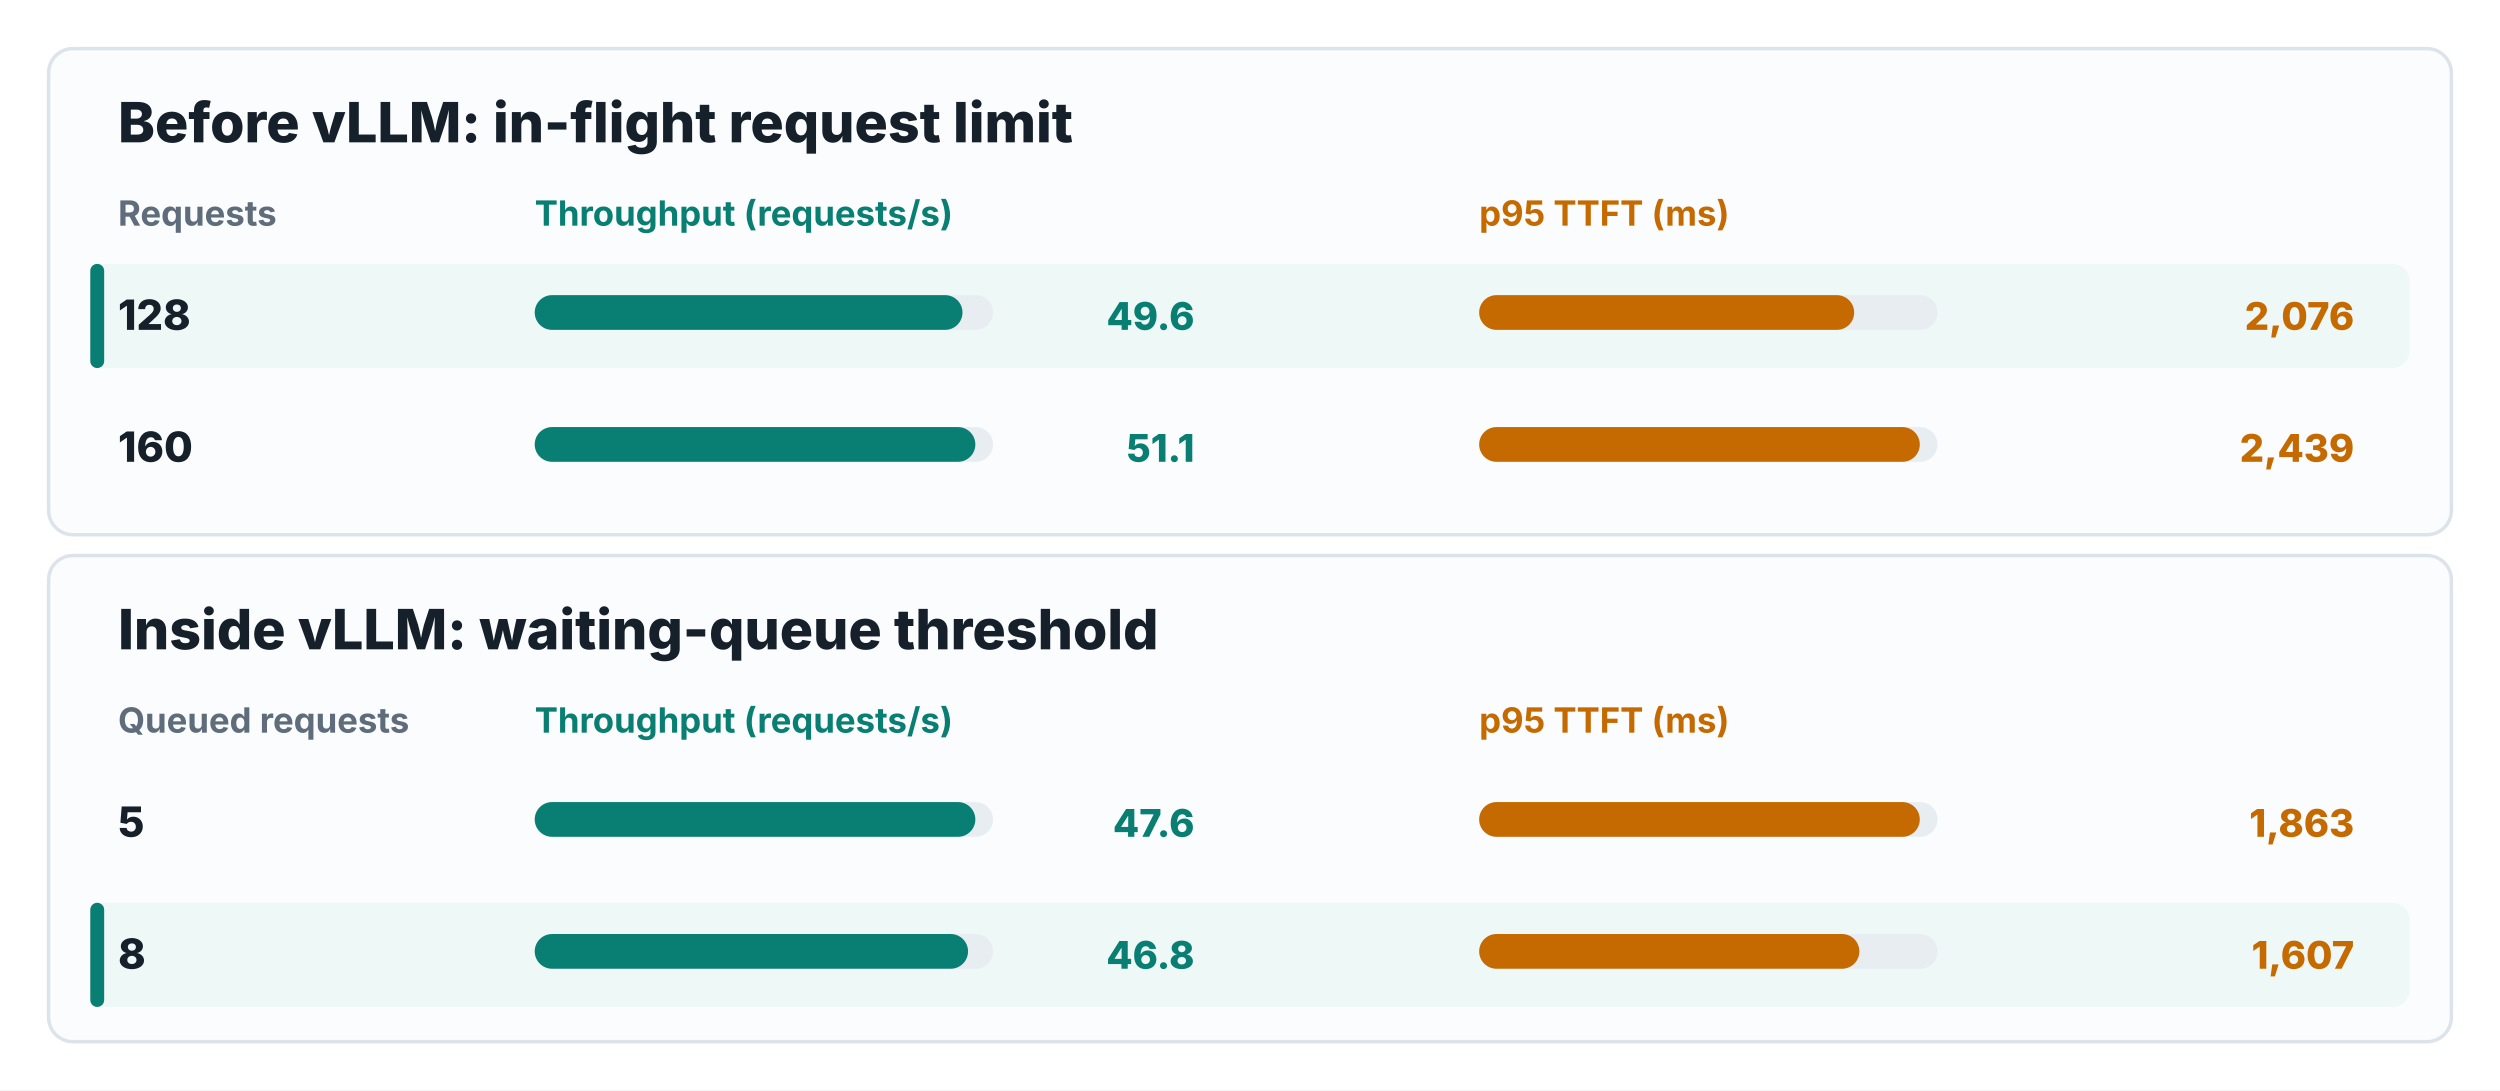
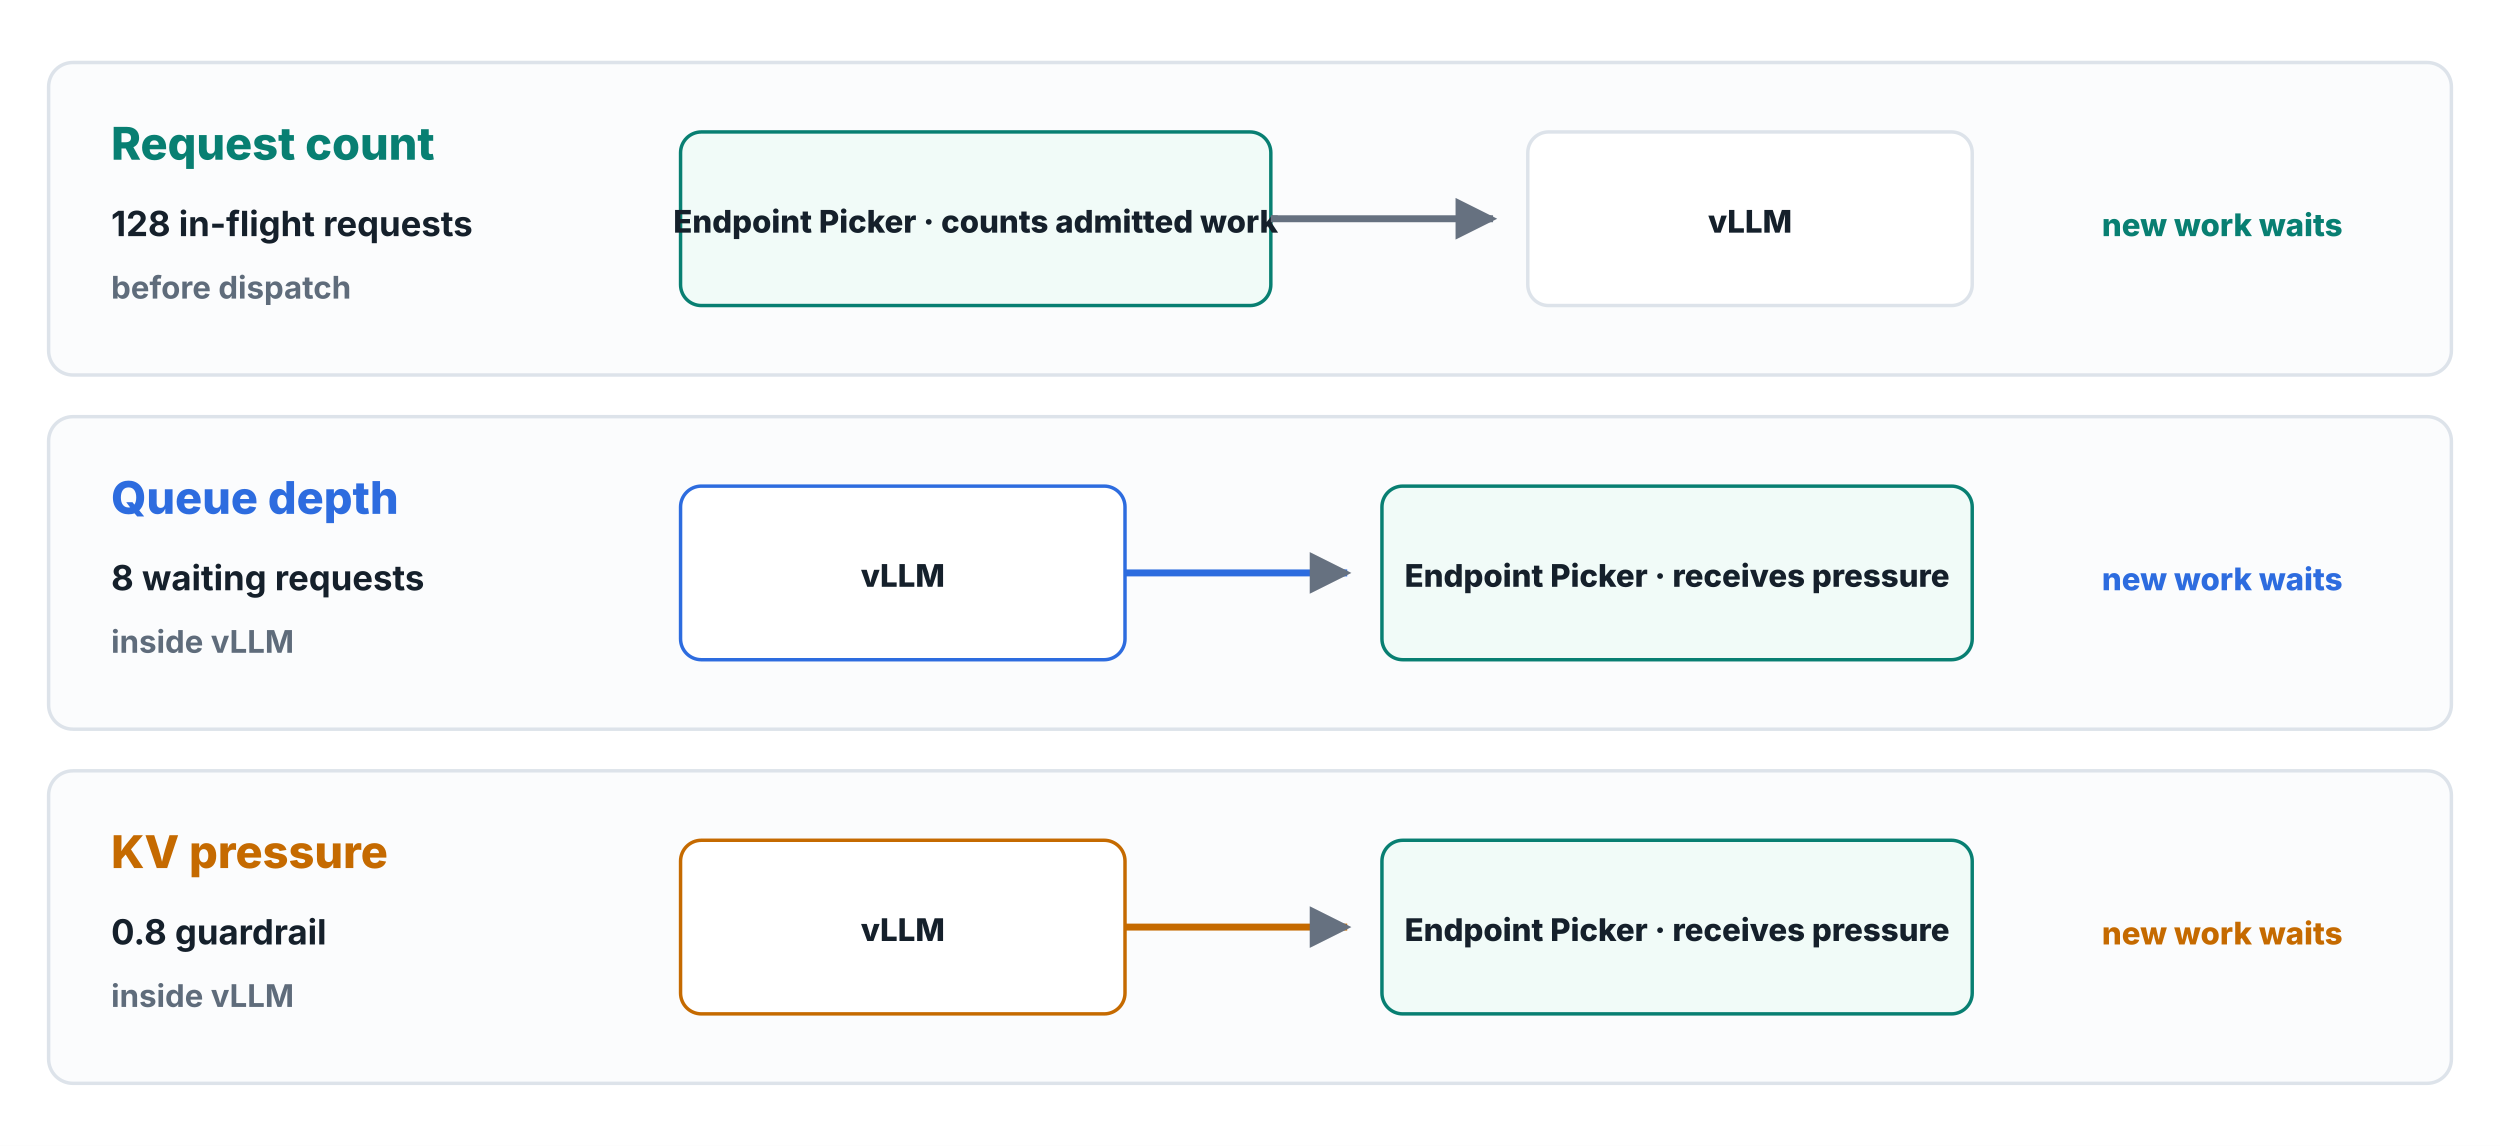
- <svg xmlns="http://www.w3.org/2000/svg" width="720" height="314" viewBox="0 0 720 314" role="img" aria-label="Endpoint Picker calibration compares in-flight request limits of 128 and 160 and vLLM waiting-queue thresholds of 5 and 8.">
+ <svg xmlns="http://www.w3.org/2000/svg" width="720" height="330" viewBox="0 0 720 330" role="img" aria-label="Request count is measured in the Endpoint Picker before dispatch. Queue depth and KV-cache pressure are measured inside vLLM and signal pressure after dispatch.">
  <style>text{font-family:system-ui,-apple-system,sans-serif}</style>
-   <rect width="720" height="314" fill="#ffffff" />
-   <rect x="14" y="14" width="692" height="140" rx="7" fill="#fbfcfd" stroke="#dde3ea" />
-   <text x="34.0" y="41.0" fill="#15202b" font-size="16" font-weight="800" text-anchor="start">Before vLLM: in-flight request limit</text>
-   <text x="34.0" y="65.0" fill="#5f6c7b" font-size="10" font-weight="750" text-anchor="start">Requests</text>
-   <text x="154.0" y="65.0" fill="#087f72" font-size="10" font-weight="750" text-anchor="start">Throughput (requests/s)</text>
-   <text x="426.0" y="65.0" fill="#c56a00" font-size="10" font-weight="750" text-anchor="start">p95 TTFT (ms)</text>
-   <rect x="26" y="76" width="668" height="30" rx="5" fill="#eef8f6" />
-   <rect x="26" y="76" width="4" height="30" rx="2" fill="#087f72" />
-   <text x="34.0" y="95.0" fill="#15202b" font-size="12" font-weight="760" text-anchor="start">128</text>
-   <rect x="154" y="85" width="132" height="10" rx="5" fill="#e8edf1" />
-   <rect x="154" y="85" width="123.2" height="10" rx="5" fill="#087f72" />
-   <text x="344.0" y="95.0" fill="#087f72" font-size="11" font-weight="800" text-anchor="end">49.6</text>
-   <rect x="426" y="85" width="132" height="10" rx="5" fill="#e8edf1" />
-   <rect x="426" y="85" width="108.0" height="10" rx="5" fill="#c56a00" />
-   <text x="678.0" y="95.0" fill="#c56a00" font-size="11" font-weight="800" text-anchor="end">2,076</text>
-   <text x="34.0" y="133.0" fill="#15202b" font-size="12" font-weight="760" text-anchor="start">160</text>
-   <rect x="154" y="123" width="132" height="10" rx="5" fill="#e8edf1" />
-   <rect x="154" y="123" width="126.9" height="10" rx="5" fill="#087f72" />
-   <text x="344.0" y="133.0" fill="#087f72" font-size="11" font-weight="800" text-anchor="end">51.1</text>
-   <rect x="426" y="123" width="132" height="10" rx="5" fill="#e8edf1" />
-   <rect x="426" y="123" width="126.9" height="10" rx="5" fill="#c56a00" />
-   <text x="678.0" y="133.0" fill="#c56a00" font-size="11" font-weight="800" text-anchor="end">2,439</text>
-   <rect x="14" y="160" width="692" height="140" rx="7" fill="#fbfcfd" stroke="#dde3ea" />
-   <text x="34.0" y="187.0" fill="#15202b" font-size="16" font-weight="800" text-anchor="start">Inside vLLM: waiting-queue threshold</text>
-   <text x="34.0" y="211.0" fill="#5f6c7b" font-size="10" font-weight="750" text-anchor="start">Queued requests</text>
-   <text x="154.0" y="211.0" fill="#087f72" font-size="10" font-weight="750" text-anchor="start">Throughput (requests/s)</text>
-   <text x="426.0" y="211.0" fill="#c56a00" font-size="10" font-weight="750" text-anchor="start">p95 TTFT (ms)</text>
-   <text x="34.0" y="241.0" fill="#15202b" font-size="12" font-weight="760" text-anchor="start">5</text>
-   <rect x="154" y="231" width="132" height="10" rx="5" fill="#e8edf1" />
-   <rect x="154" y="231" width="126.9" height="10" rx="5" fill="#087f72" />
-   <text x="344.0" y="241.0" fill="#087f72" font-size="11" font-weight="800" text-anchor="end">47.6</text>
-   <rect x="426" y="231" width="132" height="10" rx="5" fill="#e8edf1" />
-   <rect x="426" y="231" width="126.9" height="10" rx="5" fill="#c56a00" />
-   <text x="678.0" y="241.0" fill="#c56a00" font-size="11" font-weight="800" text-anchor="end">1,863</text>
-   <rect x="26" y="260" width="668" height="30" rx="5" fill="#eef8f6" />
-   <rect x="26" y="260" width="4" height="30" rx="2" fill="#087f72" />
-   <text x="34.0" y="279.0" fill="#15202b" font-size="12" font-weight="760" text-anchor="start">8</text>
-   <rect x="154" y="269" width="132" height="10" rx="5" fill="#e8edf1" />
-   <rect x="154" y="269" width="124.8" height="10" rx="5" fill="#087f72" />
-   <text x="344.0" y="279.0" fill="#087f72" font-size="11" font-weight="800" text-anchor="end">46.8</text>
-   <rect x="426" y="269" width="132" height="10" rx="5" fill="#e8edf1" />
-   <rect x="426" y="269" width="109.5" height="10" rx="5" fill="#c56a00" />
-   <text x="678.0" y="279.0" fill="#c56a00" font-size="11" font-weight="800" text-anchor="end">1,607</text>
+   <rect width="720" height="330" fill="#ffffff" />
+   <defs>
+     <marker id="signal-arrow" viewBox="0 0 10 10" refX="9" refY="5" markerWidth="6" markerHeight="6" orient="auto">
+       <path d="M0 0L10 5L0 10Z" fill="#667180" />
+     </marker>
+   </defs>
+   <rect x="14" y="18" width="692" height="90" rx="7" fill="#fbfcfd" stroke="#dde3ea" />
+   <text x="32.0" y="46.0" fill="#087f72" font-size="13" font-weight="800" text-anchor="start">Request count</text>
+   <text x="32.0" y="68.0" fill="#15202b" font-size="10" font-weight="750" text-anchor="start">128 in-flight requests</text>
+   <text x="32.0" y="86.0" fill="#5f6c7b" font-size="9" font-weight="650" text-anchor="start">before dispatch</text>
+   <rect x="196" y="38" width="170" height="50" rx="6" fill="#f1fbf8" stroke="#087f72" />
+   <text x="281.0" y="67.0" fill="#15202b" font-size="9" font-weight="780" text-anchor="middle">Endpoint Picker · counts admitted work</text>
+   <path d="M366 63 H430" stroke="#667180" stroke-width="2" marker-end="url(#signal-arrow)" />
+   <rect x="440" y="38" width="128" height="50" rx="6" fill="#ffffff" stroke="#dde3ea" />
+   <text x="504.0" y="67.0" fill="#15202b" font-size="9" font-weight="780" text-anchor="middle">vLLM</text>
+   <text x="640.0" y="68.0" fill="#087f72" font-size="9" font-weight="760" text-anchor="middle">new work waits</text>
+   <rect x="14" y="120" width="692" height="90" rx="7" fill="#fbfcfd" stroke="#dde3ea" />
+   <text x="32.0" y="148.0" fill="#2d6cdf" font-size="13" font-weight="800" text-anchor="start">Queue depth</text>
+   <text x="32.0" y="170.0" fill="#15202b" font-size="10" font-weight="750" text-anchor="start">8 waiting requests</text>
+   <text x="32.0" y="188.0" fill="#5f6c7b" font-size="9" font-weight="650" text-anchor="start">inside vLLM</text>
+   <rect x="196" y="140" width="128" height="50" rx="6" fill="#ffffff" stroke="#2d6cdf" />
+   <text x="260.0" y="169.0" fill="#15202b" font-size="9" font-weight="780" text-anchor="middle">vLLM</text>
+   <path d="M324 165 H388" stroke="#2d6cdf" stroke-width="2" marker-end="url(#signal-arrow)" />
+   <rect x="398" y="140" width="170" height="50" rx="6" fill="#f1fbf8" stroke="#087f72" />
+   <text x="483.0" y="169.0" fill="#15202b" font-size="9" font-weight="780" text-anchor="middle">Endpoint Picker · receives pressure</text>
+   <text x="640.0" y="170.0" fill="#2d6cdf" font-size="9" font-weight="760" text-anchor="middle">new work waits</text>
+   <rect x="14" y="222" width="692" height="90" rx="7" fill="#fbfcfd" stroke="#dde3ea" />
+   <text x="32.0" y="250.0" fill="#c56a00" font-size="13" font-weight="800" text-anchor="start">KV pressure</text>
+   <text x="32.0" y="272.0" fill="#15202b" font-size="10" font-weight="750" text-anchor="start">0.8 guardrail</text>
+   <text x="32.0" y="290.0" fill="#5f6c7b" font-size="9" font-weight="650" text-anchor="start">inside vLLM</text>
+   <rect x="196" y="242" width="128" height="50" rx="6" fill="#ffffff" stroke="#c56a00" />
+   <text x="260.0" y="271.0" fill="#15202b" font-size="9" font-weight="780" text-anchor="middle">vLLM</text>
+   <path d="M324 267 H388" stroke="#c56a00" stroke-width="2" marker-end="url(#signal-arrow)" />
+   <rect x="398" y="242" width="170" height="50" rx="6" fill="#f1fbf8" stroke="#087f72" />
+   <text x="483.0" y="271.0" fill="#15202b" font-size="9" font-weight="780" text-anchor="middle">Endpoint Picker · receives pressure</text>
+   <text x="640.0" y="272.0" fill="#c56a00" font-size="9" font-weight="760" text-anchor="middle">new work waits</text>
</svg>
